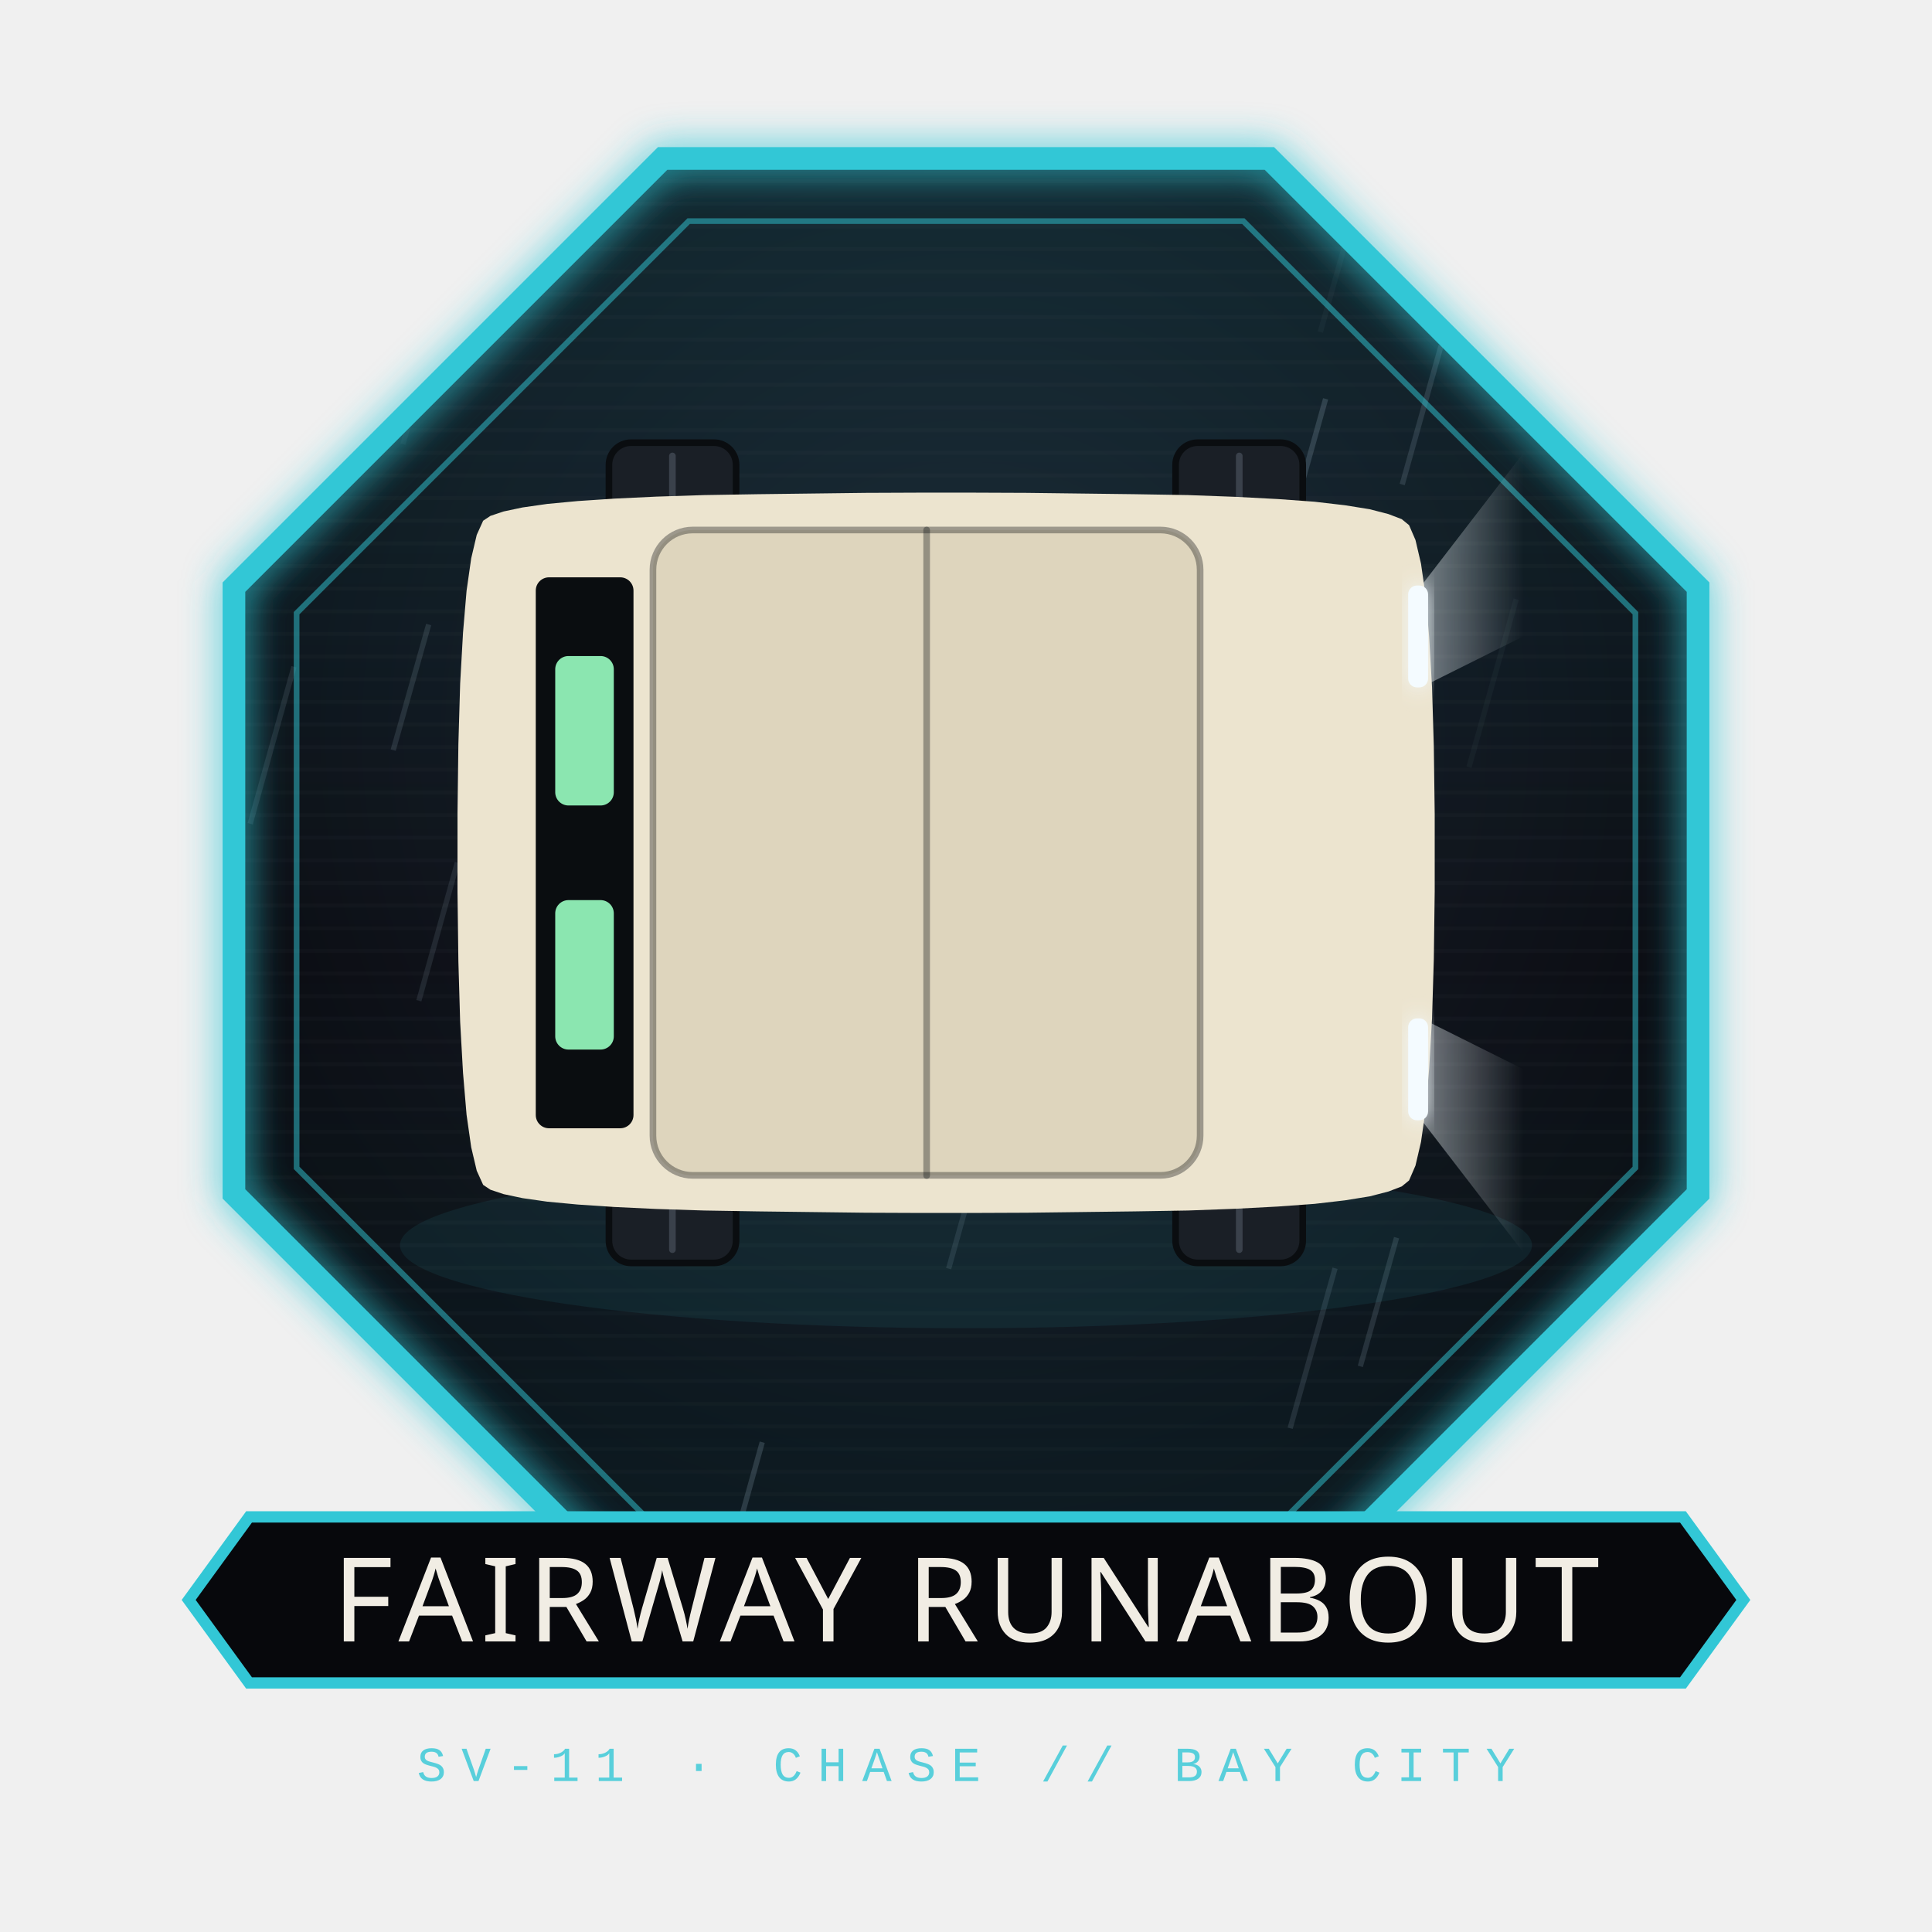
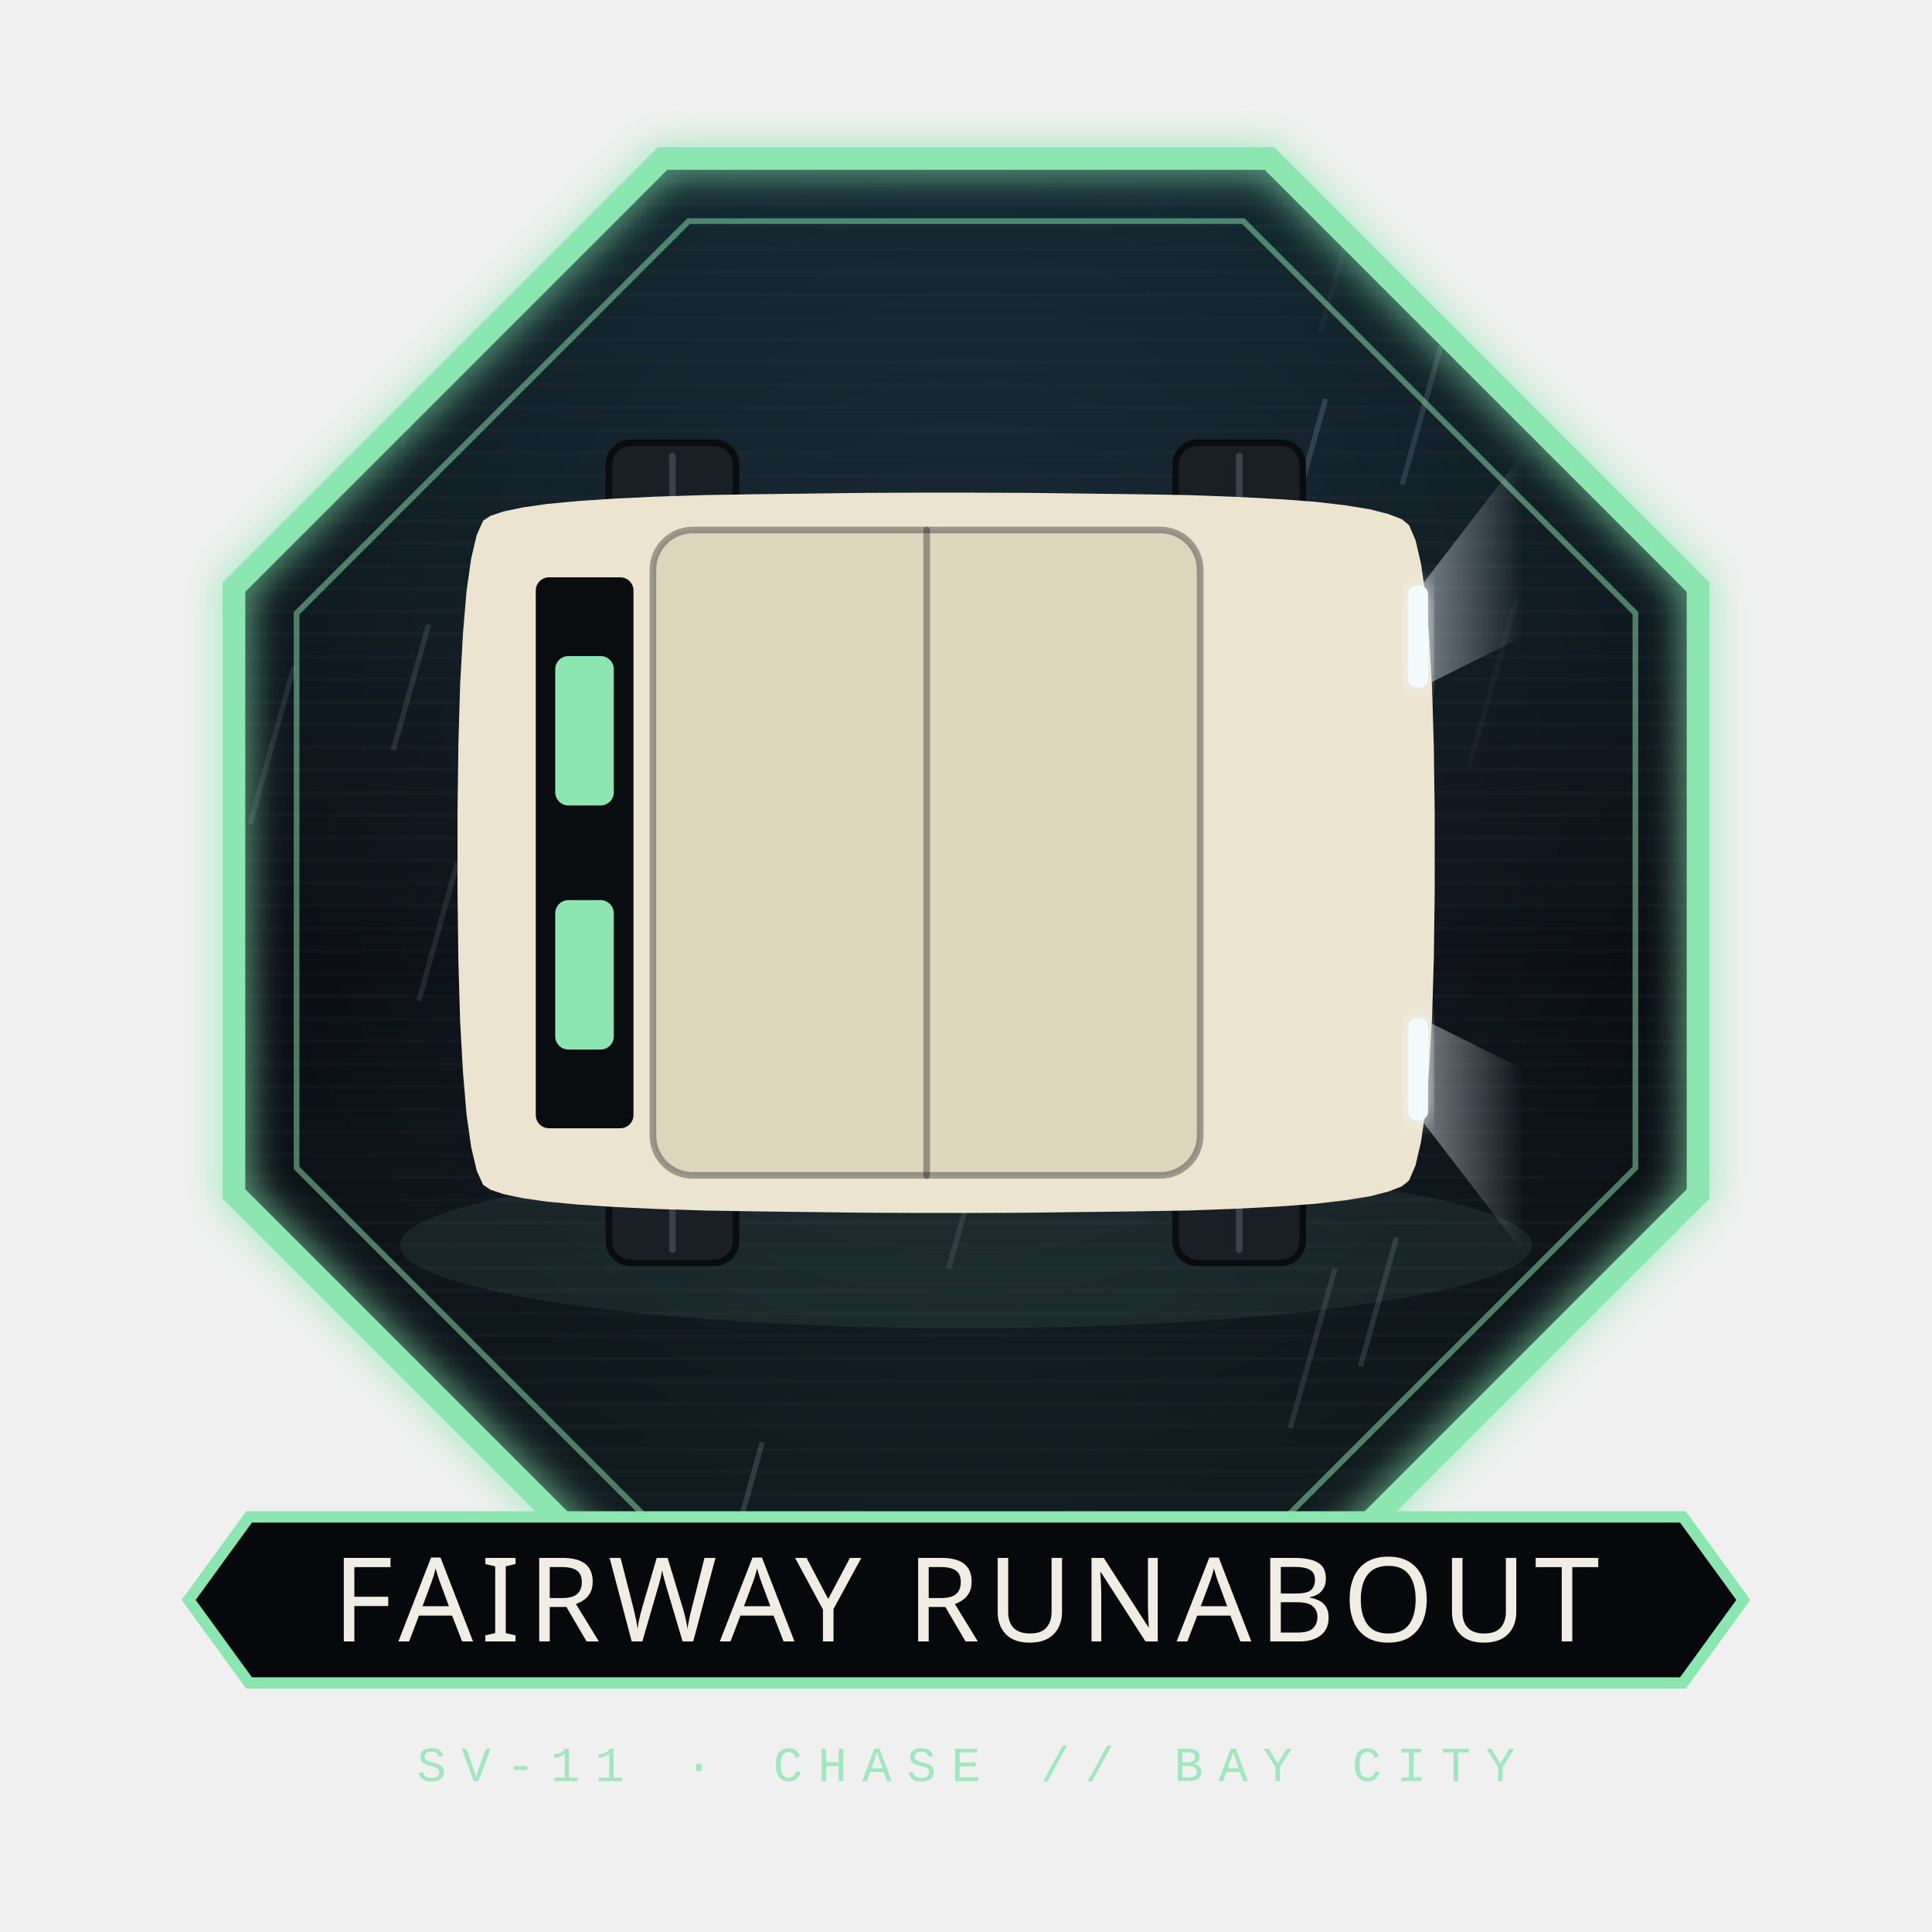
<svg xmlns="http://www.w3.org/2000/svg" viewBox="0 0 512 512" width="512" height="512">
  <defs>
    <filter id="blur">
      <feGaussianBlur stdDeviation="5" />
    </filter>
    <linearGradient id="beam" x1="0" y1="1" x2="0" y2="0">
      <stop offset="0" stop-color="#f4fbff" stop-opacity=".55" />
      <stop offset="1" stop-color="#f4fbff" stop-opacity="0" />
    </linearGradient>
    <radialGradient id="bg" cx="50%" cy="38%" r="70%">
      <stop offset="0" stop-color="#1a1f2b" />
      <stop offset=".55" stop-color="#0b0d13" />
      <stop offset="1" stop-color="#030305" />
    </radialGradient>
    <linearGradient id="haze" x1="0" y1="0" x2="0" y2="1">
      <stop offset="0" stop-color="#32c7d6" stop-opacity=".16" />
      <stop offset=".5" stop-color="#32c7d6" stop-opacity="0" />
-       <stop offset="1" stop-color="#32c7d6" stop-opacity=".14" />
+       <stop offset="1" stop-color="#8be6b0" stop-opacity=".14" />
    </linearGradient>
    <filter id="glow" x="-30%" y="-30%" width="160%" height="160%">
      <feGaussianBlur stdDeviation="5" result="b" />
      <feMerge>
        <feMergeNode in="b" />
        <feMergeNode in="SourceGraphic" />
      </feMerge>
    </filter>
    <filter id="soft" x="-30%" y="-30%" width="160%" height="160%">
      <feGaussianBlur stdDeviation="2.2" result="b" />
      <feMerge>
        <feMergeNode in="b" />
        <feMergeNode in="b" />
        <feMergeNode in="SourceGraphic" />
      </feMerge>
    </filter>
    <clipPath id="clip">
      <polygon points="450.0,316.4 336.4,430.0 175.6,430.0 62.0,316.4 62.0,155.6 175.6,42.0 336.4,42.0 450.0,155.6" />
    </clipPath>
-     <style>.g{fill:#0d1018;stroke:#32c7d6;stroke-width:4.5;stroke-linejoin:round;stroke-linecap:round}.s{fill:none;stroke:#32c7d6;stroke-width:4.5;stroke-linejoin:round;stroke-linecap:round}.f{fill:#32c7d6;stroke:none}.d{fill:none;stroke:#32c7d6;stroke-width:2;opacity:.55;stroke-linecap:round}</style>
+     <style>.g{fill:#0d1018;stroke:#8be6b0;stroke-width:4.5;stroke-linejoin:round;stroke-linecap:round}.s{fill:none;stroke:#8be6b0;stroke-width:4.5;stroke-linejoin:round;stroke-linecap:round}.f{fill:#8be6b0;stroke:none}.d{fill:none;stroke:#8be6b0;stroke-width:2;opacity:.55;stroke-linecap:round}</style>
  </defs>
  <g clip-path="url(#clip)">
    <rect width="512" height="512" fill="url(#bg)" />
    <rect width="512" height="512" fill="url(#haze)" />
    <g opacity=".5">
      <line x1="0" y1="6" x2="512" y2="6" stroke="#ffffff" stroke-width="1" opacity=".035" />
      <line x1="0" y1="12" x2="512" y2="12" stroke="#ffffff" stroke-width="1" opacity=".035" />
      <line x1="0" y1="18" x2="512" y2="18" stroke="#ffffff" stroke-width="1" opacity=".035" />
      <line x1="0" y1="24" x2="512" y2="24" stroke="#ffffff" stroke-width="1" opacity=".035" />
      <line x1="0" y1="30" x2="512" y2="30" stroke="#ffffff" stroke-width="1" opacity=".035" />
      <line x1="0" y1="36" x2="512" y2="36" stroke="#ffffff" stroke-width="1" opacity=".035" />
      <line x1="0" y1="42" x2="512" y2="42" stroke="#ffffff" stroke-width="1" opacity=".035" />
      <line x1="0" y1="48" x2="512" y2="48" stroke="#ffffff" stroke-width="1" opacity=".035" />
      <line x1="0" y1="54" x2="512" y2="54" stroke="#ffffff" stroke-width="1" opacity=".035" />
      <line x1="0" y1="60" x2="512" y2="60" stroke="#ffffff" stroke-width="1" opacity=".035" />
      <line x1="0" y1="66" x2="512" y2="66" stroke="#ffffff" stroke-width="1" opacity=".035" />
      <line x1="0" y1="72" x2="512" y2="72" stroke="#ffffff" stroke-width="1" opacity=".035" />
      <line x1="0" y1="78" x2="512" y2="78" stroke="#ffffff" stroke-width="1" opacity=".035" />
      <line x1="0" y1="84" x2="512" y2="84" stroke="#ffffff" stroke-width="1" opacity=".035" />
      <line x1="0" y1="90" x2="512" y2="90" stroke="#ffffff" stroke-width="1" opacity=".035" />
      <line x1="0" y1="96" x2="512" y2="96" stroke="#ffffff" stroke-width="1" opacity=".035" />
      <line x1="0" y1="102" x2="512" y2="102" stroke="#ffffff" stroke-width="1" opacity=".035" />
      <line x1="0" y1="108" x2="512" y2="108" stroke="#ffffff" stroke-width="1" opacity=".035" />
      <line x1="0" y1="114" x2="512" y2="114" stroke="#ffffff" stroke-width="1" opacity=".035" />
      <line x1="0" y1="120" x2="512" y2="120" stroke="#ffffff" stroke-width="1" opacity=".035" />
      <line x1="0" y1="126" x2="512" y2="126" stroke="#ffffff" stroke-width="1" opacity=".035" />
      <line x1="0" y1="132" x2="512" y2="132" stroke="#ffffff" stroke-width="1" opacity=".035" />
      <line x1="0" y1="138" x2="512" y2="138" stroke="#ffffff" stroke-width="1" opacity=".035" />
      <line x1="0" y1="144" x2="512" y2="144" stroke="#ffffff" stroke-width="1" opacity=".035" />
      <line x1="0" y1="150" x2="512" y2="150" stroke="#ffffff" stroke-width="1" opacity=".035" />
      <line x1="0" y1="156" x2="512" y2="156" stroke="#ffffff" stroke-width="1" opacity=".035" />
      <line x1="0" y1="162" x2="512" y2="162" stroke="#ffffff" stroke-width="1" opacity=".035" />
      <line x1="0" y1="168" x2="512" y2="168" stroke="#ffffff" stroke-width="1" opacity=".035" />
      <line x1="0" y1="174" x2="512" y2="174" stroke="#ffffff" stroke-width="1" opacity=".035" />
      <line x1="0" y1="180" x2="512" y2="180" stroke="#ffffff" stroke-width="1" opacity=".035" />
      <line x1="0" y1="186" x2="512" y2="186" stroke="#ffffff" stroke-width="1" opacity=".035" />
      <line x1="0" y1="192" x2="512" y2="192" stroke="#ffffff" stroke-width="1" opacity=".035" />
      <line x1="0" y1="198" x2="512" y2="198" stroke="#ffffff" stroke-width="1" opacity=".035" />
      <line x1="0" y1="204" x2="512" y2="204" stroke="#ffffff" stroke-width="1" opacity=".035" />
      <line x1="0" y1="210" x2="512" y2="210" stroke="#ffffff" stroke-width="1" opacity=".035" />
      <line x1="0" y1="216" x2="512" y2="216" stroke="#ffffff" stroke-width="1" opacity=".035" />
      <line x1="0" y1="222" x2="512" y2="222" stroke="#ffffff" stroke-width="1" opacity=".035" />
      <line x1="0" y1="228" x2="512" y2="228" stroke="#ffffff" stroke-width="1" opacity=".035" />
      <line x1="0" y1="234" x2="512" y2="234" stroke="#ffffff" stroke-width="1" opacity=".035" />
      <line x1="0" y1="240" x2="512" y2="240" stroke="#ffffff" stroke-width="1" opacity=".035" />
      <line x1="0" y1="246" x2="512" y2="246" stroke="#ffffff" stroke-width="1" opacity=".035" />
      <line x1="0" y1="252" x2="512" y2="252" stroke="#ffffff" stroke-width="1" opacity=".035" />
      <line x1="0" y1="258" x2="512" y2="258" stroke="#ffffff" stroke-width="1" opacity=".035" />
      <line x1="0" y1="264" x2="512" y2="264" stroke="#ffffff" stroke-width="1" opacity=".035" />
      <line x1="0" y1="270" x2="512" y2="270" stroke="#ffffff" stroke-width="1" opacity=".035" />
      <line x1="0" y1="276" x2="512" y2="276" stroke="#ffffff" stroke-width="1" opacity=".035" />
      <line x1="0" y1="282" x2="512" y2="282" stroke="#ffffff" stroke-width="1" opacity=".035" />
      <line x1="0" y1="288" x2="512" y2="288" stroke="#ffffff" stroke-width="1" opacity=".035" />
      <line x1="0" y1="294" x2="512" y2="294" stroke="#ffffff" stroke-width="1" opacity=".035" />
      <line x1="0" y1="300" x2="512" y2="300" stroke="#ffffff" stroke-width="1" opacity=".035" />
      <line x1="0" y1="306" x2="512" y2="306" stroke="#ffffff" stroke-width="1" opacity=".035" />
      <line x1="0" y1="312" x2="512" y2="312" stroke="#ffffff" stroke-width="1" opacity=".035" />
      <line x1="0" y1="318" x2="512" y2="318" stroke="#ffffff" stroke-width="1" opacity=".035" />
      <line x1="0" y1="324" x2="512" y2="324" stroke="#ffffff" stroke-width="1" opacity=".035" />
      <line x1="0" y1="330" x2="512" y2="330" stroke="#ffffff" stroke-width="1" opacity=".035" />
      <line x1="0" y1="336" x2="512" y2="336" stroke="#ffffff" stroke-width="1" opacity=".035" />
      <line x1="0" y1="342" x2="512" y2="342" stroke="#ffffff" stroke-width="1" opacity=".035" />
      <line x1="0" y1="348" x2="512" y2="348" stroke="#ffffff" stroke-width="1" opacity=".035" />
      <line x1="0" y1="354" x2="512" y2="354" stroke="#ffffff" stroke-width="1" opacity=".035" />
      <line x1="0" y1="360" x2="512" y2="360" stroke="#ffffff" stroke-width="1" opacity=".035" />
      <line x1="0" y1="366" x2="512" y2="366" stroke="#ffffff" stroke-width="1" opacity=".035" />
      <line x1="0" y1="372" x2="512" y2="372" stroke="#ffffff" stroke-width="1" opacity=".035" />
      <line x1="0" y1="378" x2="512" y2="378" stroke="#ffffff" stroke-width="1" opacity=".035" />
      <line x1="0" y1="384" x2="512" y2="384" stroke="#ffffff" stroke-width="1" opacity=".035" />
      <line x1="0" y1="390" x2="512" y2="390" stroke="#ffffff" stroke-width="1" opacity=".035" />
      <line x1="0" y1="396" x2="512" y2="396" stroke="#ffffff" stroke-width="1" opacity=".035" />
      <line x1="0" y1="402" x2="512" y2="402" stroke="#ffffff" stroke-width="1" opacity=".035" />
      <line x1="0" y1="408" x2="512" y2="408" stroke="#ffffff" stroke-width="1" opacity=".035" />
      <line x1="0" y1="414" x2="512" y2="414" stroke="#ffffff" stroke-width="1" opacity=".035" />
      <line x1="0" y1="420" x2="512" y2="420" stroke="#ffffff" stroke-width="1" opacity=".035" />
      <line x1="0" y1="426" x2="512" y2="426" stroke="#ffffff" stroke-width="1" opacity=".035" />
      <line x1="0" y1="432" x2="512" y2="432" stroke="#ffffff" stroke-width="1" opacity=".035" />
      <line x1="0" y1="438" x2="512" y2="438" stroke="#ffffff" stroke-width="1" opacity=".035" />
      <line x1="0" y1="444" x2="512" y2="444" stroke="#ffffff" stroke-width="1" opacity=".035" />
      <line x1="0" y1="450" x2="512" y2="450" stroke="#ffffff" stroke-width="1" opacity=".035" />
      <line x1="0" y1="456" x2="512" y2="456" stroke="#ffffff" stroke-width="1" opacity=".035" />
      <line x1="0" y1="462" x2="512" y2="462" stroke="#ffffff" stroke-width="1" opacity=".035" />
      <line x1="0" y1="468" x2="512" y2="468" stroke="#ffffff" stroke-width="1" opacity=".035" />
      <line x1="0" y1="474" x2="512" y2="474" stroke="#ffffff" stroke-width="1" opacity=".035" />
      <line x1="0" y1="480" x2="512" y2="480" stroke="#ffffff" stroke-width="1" opacity=".035" />
      <line x1="0" y1="486" x2="512" y2="486" stroke="#ffffff" stroke-width="1" opacity=".035" />
      <line x1="0" y1="492" x2="512" y2="492" stroke="#ffffff" stroke-width="1" opacity=".035" />
      <line x1="0" y1="498" x2="512" y2="498" stroke="#ffffff" stroke-width="1" opacity=".035" />
      <line x1="0" y1="504" x2="512" y2="504" stroke="#ffffff" stroke-width="1" opacity=".035" />
      <line x1="0" y1="510" x2="512" y2="510" stroke="#ffffff" stroke-width="1" opacity=".035" />
    </g>
    <line x1="516.7" y1="363.1" x2="506.0" y2="401.0" stroke="#9fb6c8" stroke-width="1.4" opacity="0.06" />
    <line x1="351.3" y1="105.7" x2="338.0" y2="153.2" stroke="#9fb6c8" stroke-width="1.4" opacity="0.21" />
    <line x1="248.3" y1="184.1" x2="235.7" y2="229.3" stroke="#9fb6c8" stroke-width="1.4" opacity="0.10" />
    <line x1="381.9" y1="91.6" x2="371.6" y2="128.4" stroke="#9fb6c8" stroke-width="1.4" opacity="0.17" />
    <line x1="353.8" y1="336.1" x2="341.9" y2="378.5" stroke="#9fb6c8" stroke-width="1.4" opacity="0.15" />
    <line x1="522.5" y1="386.9" x2="507.4" y2="440.9" stroke="#9fb6c8" stroke-width="1.4" opacity="0.13" />
    <line x1="490.7" y1="305.1" x2="479.6" y2="344.7" stroke="#9fb6c8" stroke-width="1.4" opacity="0.14" />
    <line x1="395.3" y1="488.2" x2="389.1" y2="510.2" stroke="#9fb6c8" stroke-width="1.4" opacity="0.09" />
    <line x1="202.0" y1="382.2" x2="193.7" y2="412.1" stroke="#9fb6c8" stroke-width="1.4" opacity="0.21" />
    <line x1="491.7" y1="141.9" x2="482.7" y2="174.0" stroke="#9fb6c8" stroke-width="1.4" opacity="0.18" />
    <line x1="531.6" y1="290.2" x2="518.0" y2="338.8" stroke="#9fb6c8" stroke-width="1.4" opacity="0.13" />
    <line x1="121.2" y1="228.6" x2="111.0" y2="265.2" stroke="#9fb6c8" stroke-width="1.4" opacity="0.13" />
    <line x1="280.4" y1="181.9" x2="269.1" y2="222.5" stroke="#9fb6c8" stroke-width="1.4" opacity="0.14" />
    <line x1="457.4" y1="-36.6" x2="446.7" y2="1.6" stroke="#9fb6c8" stroke-width="1.4" opacity="0.20" />
    <line x1="77.9" y1="176.7" x2="66.3" y2="218.3" stroke="#9fb6c8" stroke-width="1.4" opacity="0.14" />
    <line x1="410.6" y1="370.9" x2="403.4" y2="396.6" stroke="#9fb6c8" stroke-width="1.4" opacity="0.17" />
    <line x1="539.9" y1="340.3" x2="529.4" y2="378.1" stroke="#9fb6c8" stroke-width="1.4" opacity="0.19" />
    <line x1="163.7" y1="286.2" x2="157.7" y2="307.5" stroke="#9fb6c8" stroke-width="1.4" opacity="0.18" />
    <line x1="358.3" y1="58.2" x2="349.9" y2="88.0" stroke="#9fb6c8" stroke-width="1.4" opacity="0.05" />
    <line x1="289.5" y1="430.5" x2="280.8" y2="461.5" stroke="#9fb6c8" stroke-width="1.4" opacity="0.14" />
    <line x1="476.3" y1="192.9" x2="465.8" y2="230.4" stroke="#9fb6c8" stroke-width="1.4" opacity="0.20" />
    <line x1="24.8" y1="405.4" x2="14.5" y2="442.2" stroke="#9fb6c8" stroke-width="1.4" opacity="0.14" />
    <line x1="117.4" y1="80.0" x2="106.8" y2="117.7" stroke="#9fb6c8" stroke-width="1.4" opacity="0.06" />
    <line x1="204.0" y1="404.3" x2="192.0" y2="447.1" stroke="#9fb6c8" stroke-width="1.4" opacity="0.20" />
    <line x1="113.6" y1="165.5" x2="104.2" y2="198.8" stroke="#9fb6c8" stroke-width="1.4" opacity="0.16" />
    <line x1="7.5" y1="455.5" x2="-8.7" y2="513.5" stroke="#9fb6c8" stroke-width="1.4" opacity="0.21" />
    <line x1="261.9" y1="298.7" x2="251.4" y2="336.2" stroke="#9fb6c8" stroke-width="1.4" opacity="0.14" />
    <line x1="433.6" y1="334.4" x2="425.0" y2="365.1" stroke="#9fb6c8" stroke-width="1.4" opacity="0.15" />
    <line x1="335.5" y1="172.3" x2="329.7" y2="193.1" stroke="#9fb6c8" stroke-width="1.4" opacity="0.12" />
    <line x1="401.8" y1="158.8" x2="389.3" y2="203.3" stroke="#9fb6c8" stroke-width="1.4" opacity="0.05" />
    <line x1="117.0" y1="453.1" x2="109.3" y2="480.8" stroke="#9fb6c8" stroke-width="1.4" opacity="0.21" />
    <line x1="370.1" y1="328.0" x2="360.5" y2="362.1" stroke="#9fb6c8" stroke-width="1.4" opacity="0.17" />
    <line x1="404.8" y1="421.8" x2="391.9" y2="468.0" stroke="#9fb6c8" stroke-width="1.4" opacity="0.14" />
    <line x1="6.3" y1="326.9" x2="1.2" y2="345.4" stroke="#9fb6c8" stroke-width="1.4" opacity="0.16" />
-     <ellipse cx="256" cy="330" rx="150" ry="22" fill="#32c7d6" opacity=".08" />
+     <ellipse cx="256" cy="330" rx="150" ry="22" fill="#8be6b0" opacity=".08" />
  </g>
-   <polygon points="450.0,316.4 336.4,430.0 175.6,430.0 62.0,316.4 62.0,155.6 175.6,42.0 336.4,42.0 450.0,155.6" fill="none" stroke="#32c7d6" stroke-width="6" filter="url(#glow)" />
-   <polygon points="433.4,309.5 329.5,413.4 182.5,413.4 78.6,309.5 78.6,162.5 182.5,58.6 329.5,58.6 433.4,162.5" fill="none" stroke="#32c7d6" stroke-width="1.5" opacity=".5" />
+   <polygon points="450.0,316.4 336.4,430.0 175.6,430.0 62.0,316.4 62.0,155.6 175.6,42.0 336.4,42.0 450.0,155.6" fill="none" stroke="#8be6b0" stroke-width="6" filter="url(#glow)" />
+   <polygon points="433.4,309.5 329.5,413.4 182.5,413.4 78.6,309.5 78.6,162.5 182.5,58.6 329.5,58.6 433.4,162.5" fill="none" stroke="#8be6b0" stroke-width="1.5" opacity=".5" />
  <g transform="translate(256 226) scale(1.0)">
    <g transform="rotate(90) scale(0.5859) translate(-192.0 -256.0)">
      <rect x="6.5" y="103.7" width="49.9" height="57.5" rx="10.0" fill="#1a1f26" stroke="#0a0d10" stroke-width="3" />
      <line x1="12.5" y1="132.4" x2="50.4" y2="132.4" stroke="#3a414b" stroke-width="3.0" stroke-linecap="round" />
      <rect x="327.6" y="103.7" width="49.9" height="57.5" rx="10.0" fill="#1a1f26" stroke="#0a0d10" stroke-width="3" />
      <line x1="333.6" y1="132.4" x2="371.5" y2="132.4" stroke="#3a414b" stroke-width="3.0" stroke-linecap="round" />
      <rect x="6.5" y="360.0" width="49.9" height="57.5" rx="10.0" fill="#1a1f26" stroke="#0a0d10" stroke-width="3" />
      <line x1="12.5" y1="388.8" x2="50.4" y2="388.8" stroke="#3a414b" stroke-width="3.0" stroke-linecap="round" />
      <rect x="327.6" y="360.0" width="49.9" height="57.5" rx="10.0" fill="#1a1f26" stroke="#0a0d10" stroke-width="3" />
      <line x1="333.6" y1="388.8" x2="371.5" y2="388.8" stroke="#3a414b" stroke-width="3.0" stroke-linecap="round" />
      <path d="M71.1,50.0 L117.1,50.0 L94.1,3.9 L11.2,3.9 Z" fill="url(#beam)" opacity=".8" />
      <path d="M266.9,50.0 L312.9,50.0 L372.8,3.9 L289.9,3.9 Z" fill="url(#beam)" opacity=".8" />
      <path d="M340.2,55.6 L342.9,58.9 L345.2,64.9 L347.4,73.4 L349.2,84.6 L350.8,98.4 L352.0,114.9 L353.0,133.9 L353.8,155.6 L354.2,179.9 L354.5,204.2 L354.8,228.5 L354.9,252.8 L354.9,277.2 L354.8,301.5 L354.5,325.8 L354.2,350.1 L353.8,374.4 L353.1,396.1 L352.2,415.1 L351.1,431.6 L349.8,445.4 L348.2,456.6 L346.4,465.1 L344.4,471.1 L342.2,474.4 L335.8,477.3 L325.2,479.8 L310.5,481.9 L291.6,483.5 L268.5,484.8 L241.2,485.6 L209.8,486.0 L174.2,486.0 L142.8,485.6 L115.5,484.8 L92.4,483.5 L73.5,481.9 L58.8,479.8 L48.2,477.3 L41.8,474.4 L39.6,471.1 L37.6,465.1 L35.8,456.6 L34.2,445.4 L32.9,431.6 L31.8,415.1 L30.9,396.1 L30.2,374.4 L29.8,350.1 L29.5,325.8 L29.2,301.5 L29.1,277.2 L29.1,252.8 L29.2,228.5 L29.5,204.2 L29.8,179.9 L30.2,155.6 L31.0,133.9 L32.0,114.9 L33.2,98.4 L34.8,84.6 L36.6,73.4 L38.8,64.9 L41.1,58.9 L43.8,55.6 L50.5,52.7 L61.2,50.2 L75.9,48.1 L94.5,46.5 L117.2,45.2 L143.9,44.4 L174.6,44.0 L209.4,44.0 L240.1,44.4 L266.8,45.2 L289.5,46.5 L308.1,48.1 L322.8,50.2 L333.5,52.7 Z" fill="#ece4cf" />
      <rect x="46.0" y="150.1" width="291.9" height="247.5" rx="18.0" fill="#ded5bd" stroke="#0a0d10" stroke-width="3" stroke-opacity=".35" />
      <rect x="67.4" y="406.4" width="249.2" height="44.2" rx="6.0" fill="#0a0d10" />
      <line x1="46.0" y1="273.8" x2="338.0" y2="273.8" stroke="#0a0d10" stroke-width="3.0" stroke-linecap="round" opacity=".35" />
      <rect x="103.0" y="415.3" width="67.6" height="26.5" rx="6.0" fill="#8be6b0" />
      <rect x="213.4" y="415.3" width="67.6" height="26.5" rx="6.0" fill="#8be6b0" />
      <rect x="71.1" y="47.0" width="46.1" height="9.0" rx="4.0" fill="#f4fbff" filter="url(#glow)" />
      <rect x="266.9" y="47.0" width="46.1" height="9.0" rx="4.0" fill="#f4fbff" filter="url(#glow)" />
    </g>
  </g>
  <g>
-     <path d="M66,402 L446,402 L462,424 L446,446 L66,446 L50,424 Z" fill="#07080c" stroke="#32c7d6" stroke-width="3" />
+     <path d="M66,402 L446,402 L462,424 L446,446 L66,446 L50,424 Z" fill="#07080c" stroke="#8be6b0" stroke-width="3" />
    <text x="256" y="435" text-anchor="middle" font-family="Bebas Neue, Oswald, Impact, 'Arial Narrow', sans-serif" font-size="31" letter-spacing="2" fill="#f1ede4">FAIRWAY RUNABOUT</text>
  </g>
-   <text x="256" y="472" text-anchor="middle" font-family="Courier New, monospace" font-size="13" letter-spacing="4" fill="#32c7d6" opacity=".8">SV-11 · CHASE // BAY CITY</text>
+   <text x="256" y="472" text-anchor="middle" font-family="Courier New, monospace" font-size="13" letter-spacing="4" fill="#8be6b0" opacity=".8">SV-11 · CHASE // BAY CITY</text>
</svg>
